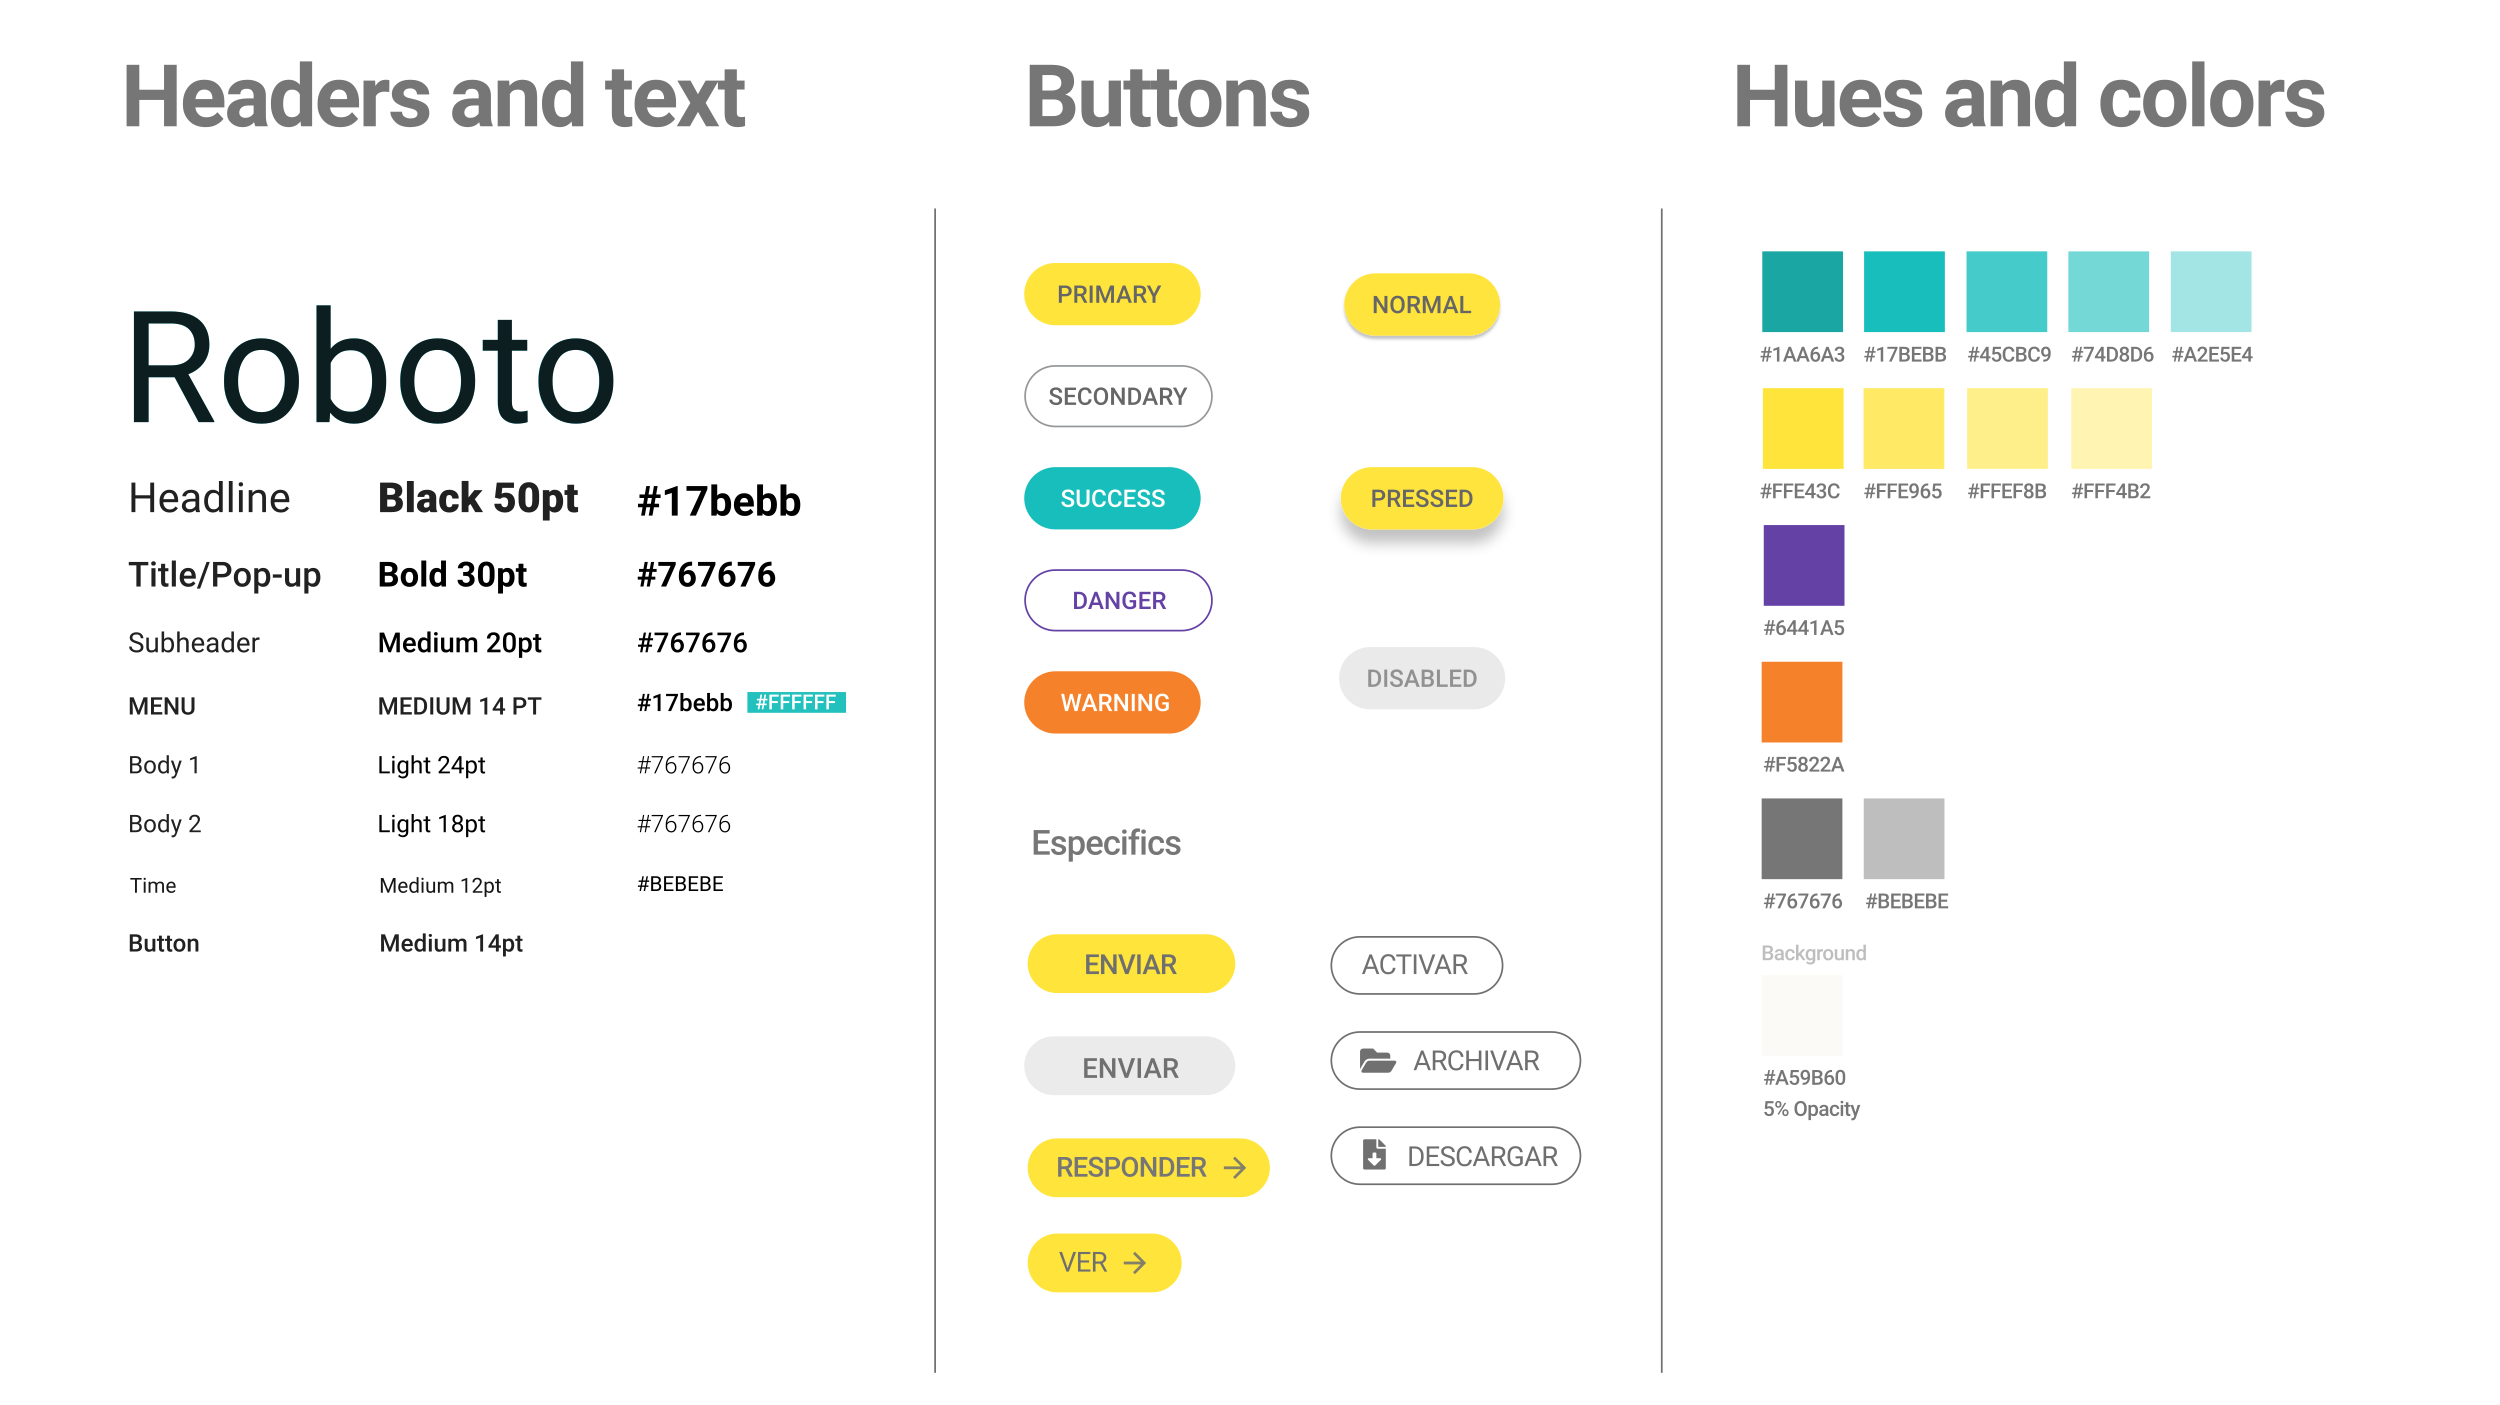
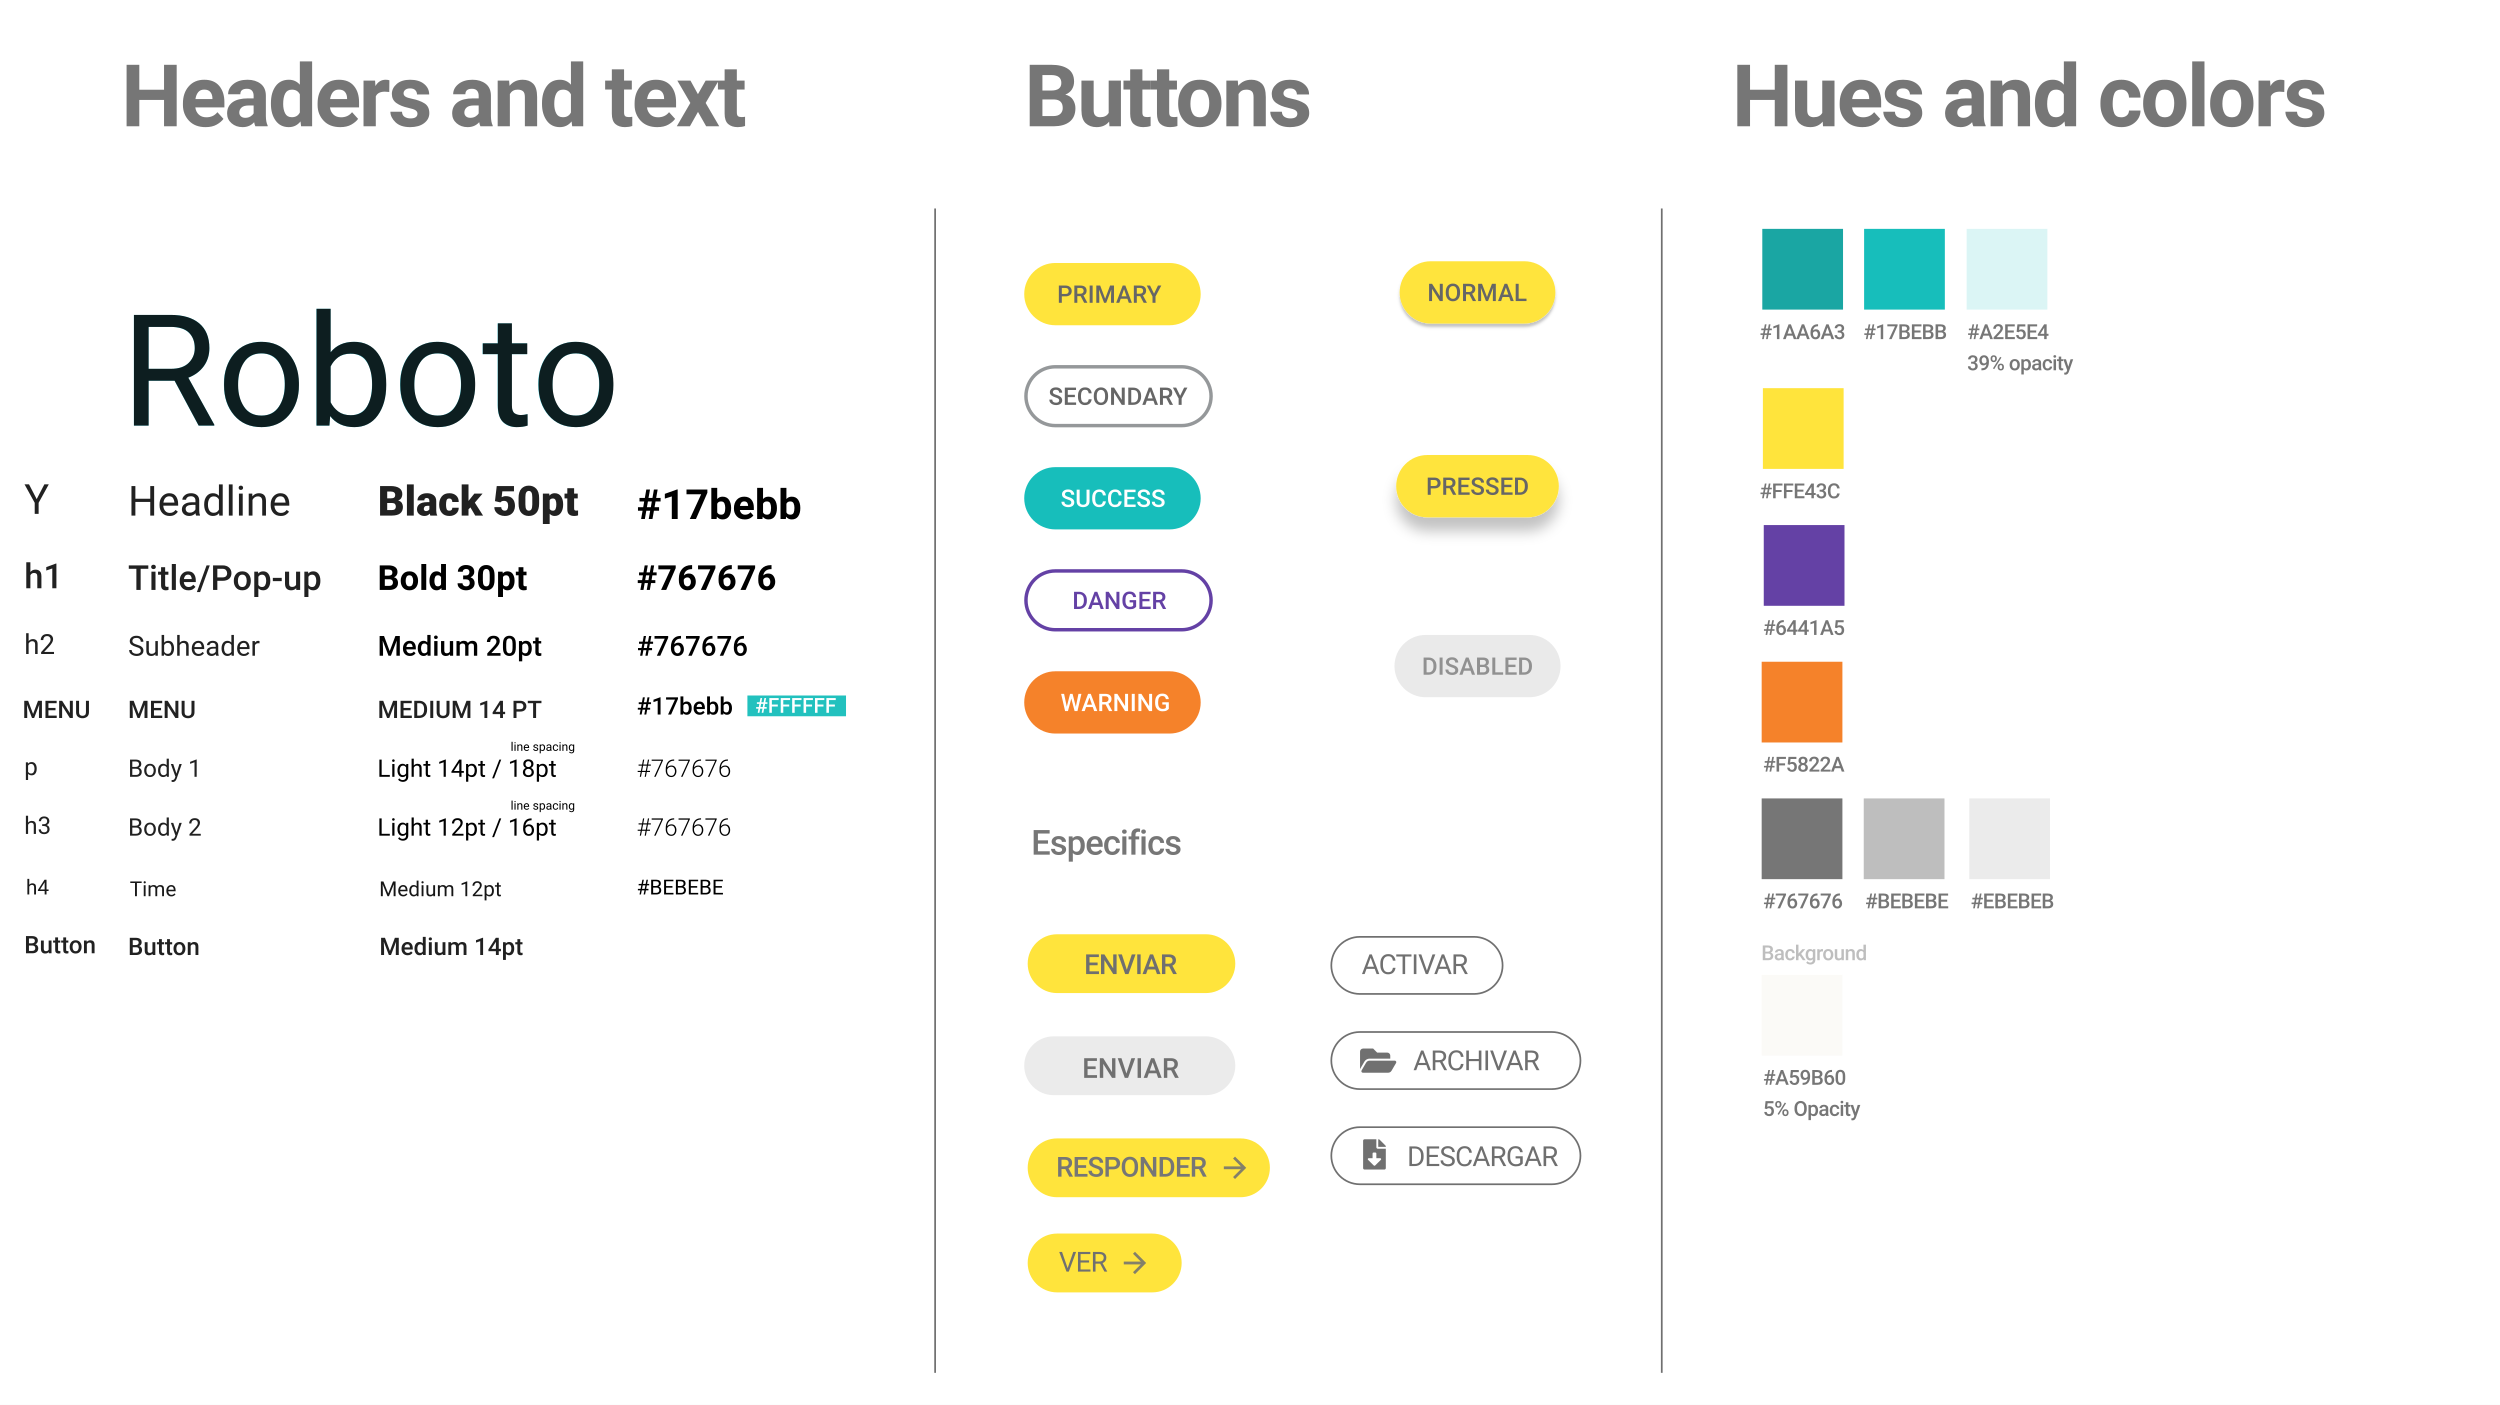
<svg xmlns="http://www.w3.org/2000/svg" viewBox="0 0 1445 812">
  <defs>
    <style>
      .cls-1 {
        clip-path: url(#clip-Estilos_Web);
      }

      .cls-2 {
        fill: #ffe43c;
      }

      .cls-3 {
        fill: #17bebb;
      }

      .cls-4 {
        fill: #1aa6a3;
      }

-       .cls-5 {
-         fill: #ffe965;
-       }
- 
-       .cls-17, .cls-6 {
+       .cls-17, .cls-5 {
        fill: #6441a5;
      }

-       .cls-7 {
+       .cls-6 {
        fill: #f5822a;
      }

-       .cls-18, .cls-51, .cls-52, .cls-54, .cls-8 {
+       .cls-18, .cls-47, .cls-48, .cls-50, .cls-7 {
        fill: #767676;
      }

-       .cls-55, .cls-9 {
+       .cls-51, .cls-8 {
        fill: #bebebe;
+       }
+ 
+       .cls-9 {
+         fill: #ebebeb;
      }

      .cls-10 {
        fill: rgba(165,155,96,0.05);
      }

      .cls-11 {
        fill: rgba(153,153,153,0.2);
      }

-       .cls-12, .cls-13, .cls-14, .cls-17, .cls-24, .cls-26, .cls-31, .cls-36, .cls-39 {
+       .cls-12, .cls-13, .cls-14, .cls-17, .cls-24, .cls-26, .cls-32, .cls-37, .cls-40 {
        font-size: 14px;
      }

-       .cls-12, .cls-13, .cls-14, .cls-17, .cls-18, .cls-24, .cls-27, .cls-33, .cls-36, .cls-38, .cls-47, .cls-49, .cls-52, .cls-54, .cls-55 {
+       .cls-12, .cls-13, .cls-14, .cls-17, .cls-18, .cls-24, .cls-28, .cls-34, .cls-37, .cls-39, .cls-44, .cls-45, .cls-48, .cls-50, .cls-51 {
        font-family: Roboto-Medium, Roboto;
        font-weight: 500;
      }

      .cls-12 {
        opacity: 0.38;
      }

      .cls-13 {
        fill: #666;
      }

-       .cls-14, .cls-38, .cls-57 {
+       .cls-14, .cls-39, .cls-53 {
        fill: #fff;
      }

      .cls-15, .cls-16, .cls-19, .cls-21 {
        fill: none;
      }

      .cls-15 {
        stroke: #95989a;
      }

+       .cls-15, .cls-16 {
+         stroke-width: 2px;
+       }
+ 
      .cls-16 {
        stroke: #6441a5;
      }

-       .cls-18, .cls-22, .cls-27, .cls-32, .cls-47, .cls-49, .cls-50 {
+       .cls-18, .cls-22, .cls-28, .cls-33, .cls-44, .cls-45, .cls-46 {
        font-size: 16px;
      }

-       .cls-18, .cls-22, .cls-47, .cls-50, .cls-51, .cls-52, .cls-54, .cls-55 {
+       .cls-18, .cls-22, .cls-44, .cls-46, .cls-47, .cls-48, .cls-50, .cls-51 {
        letter-spacing: -0.028em;
      }

-       .cls-20, .cls-23, .cls-49, .cls-50 {
+       .cls-20, .cls-23, .cls-45, .cls-46 {
        fill: #707070;
      }

      .cls-20 {
        fill-rule: evenodd;
        opacity: 0.87;
      }

      .cls-21 {
        stroke: #707070;
      }

-       .cls-22, .cls-47 {
+       .cls-22, .cls-44 {
        fill: #6f6f6f;
      }

-       .cls-22, .cls-25, .cls-26, .cls-30, .cls-31, .cls-32, .cls-34, .cls-40, .cls-42, .cls-50 {
+       .cls-22, .cls-25, .cls-26, .cls-27, .cls-31, .cls-32, .cls-33, .cls-35, .cls-41, .cls-43, .cls-46 {
        font-family: Roboto-Regular, Roboto;
      }

-       .cls-24, .cls-29, .cls-31, .cls-32, .cls-33, .cls-34, .cls-42 {
+       .cls-24, .cls-30, .cls-32, .cls-33, .cls-34, .cls-35, .cls-43 {
        fill: rgba(0,0,0,0.87);
      }

      .cls-25 {
        fill: #161616;
      }

-       .cls-25, .cls-30, .cls-38, .cls-40, .cls-54, .cls-55 {
+       .cls-25, .cls-31, .cls-39, .cls-41, .cls-50, .cls-51 {
        font-size: 12px;
      }

-       .cls-28, .cls-33, .cls-52 {
+       .cls-27 {
+         font-size: 7px;
+       }
+ 
+       .cls-29, .cls-34, .cls-48 {
        font-size: 20px;
      }

-       .cls-28, .cls-35, .cls-51 {
+       .cls-29, .cls-36, .cls-47 {
        font-family: Roboto-Bold, Roboto;
        font-weight: 700;
      }

-       .cls-29, .cls-34, .cls-35 {
+       .cls-30, .cls-35, .cls-36 {
        font-size: 24px;
      }

-       .cls-29 {
+       .cls-30 {
        font-family: Roboto-Black, Roboto;
        font-weight: 800;
      }

-       .cls-30 {
+       .cls-31 {
        fill: #191919;
      }

-       .cls-37 {
+       .cls-38 {
        fill: #22c1be;
      }

-       .cls-39 {
+       .cls-40 {
        font-family: Roboto-Light, Roboto;
        font-weight: 300;
      }

-       .cls-41 {
+       .cls-42 {
        fill: #66e8f7;
      }

-       .cls-42 {
+       .cls-43 {
        font-size: 90px;
      }

-       .cls-43 {
-         fill: #ffef8b;
-       }
- 
-       .cls-44 {
-         fill: #fff4b2;
-       }
- 
-       .cls-45 {
-         fill: #45cbc9;
-       }
- 
-       .cls-46 {
-         fill: #74d8d6;
-       }
- 
-       .cls-48 {
-         fill: #ebebeb;
-       }
- 
-       .cls-51 {
+       .cls-47 {
        font-size: 50px;
      }

-       .cls-53 {
-         fill: #a2e5e4;
-       }
- 
-       .cls-56 {
+       .cls-49 {
+         fill: rgba(162,229,228,0.39);
+       }
+ 
+       .cls-52 {
        stroke: none;
      }

-       .cls-58 {
+       .cls-54 {
        filter: url(#Rectangle_182);
      }

-       .cls-59 {
+       .cls-55 {
        filter: url(#Rectangle_179);
      }
    </style>
-     <filter id="Rectangle_179" x="763" y="266" width="118" height="60" filterUnits="userSpaceOnUse">
+     <filter id="Rectangle_179" x="795" y="259" width="118" height="60" filterUnits="userSpaceOnUse">
      <feOffset dy="8" input="SourceAlpha" />
      <feGaussianBlur stdDeviation="4" result="blur" />
      <feFlood flood-opacity="0.239" />
      <feComposite operator="in" in2="blur" />
      <feComposite in="SourceGraphic" />
    </filter>
-     <filter id="Rectangle_182" x="774" y="157" width="96" height="42" filterUnits="userSpaceOnUse">
+     <filter id="Rectangle_182" x="806" y="150" width="96" height="42" filterUnits="userSpaceOnUse">
      <feOffset dy="2" input="SourceAlpha" />
      <feGaussianBlur stdDeviation="1" result="blur-2" />
      <feFlood flood-opacity="0.239" />
      <feComposite operator="in" in2="blur-2" />
      <feComposite in="SourceGraphic" />
    </filter>
    <clipPath id="clip-Estilos_Web">
      <rect width="1445" height="812" />
    </clipPath>
  </defs>
  <g id="Estilos_Web" data-name="Estilos Web" class="cls-1">
-     <rect class="cls-57" width="1445" height="812" />
-     <rect id="primary_" data-name="primary " class="cls-2" width="46.665" height="46.665" transform="translate(1065.614 224.36) rotate(90)" />
-     <rect id="succcess" class="cls-3" width="46.665" height="46.665" transform="translate(1124.122 145.285) rotate(90)" />
-     <rect id="succcess-2" data-name="succcess" class="cls-4" width="46.665" height="46.665" transform="translate(1065.272 145.285) rotate(90)" />
-     <rect id="succcess-3" data-name="succcess" class="cls-5" width="46.665" height="46.665" transform="translate(1123.815 224.36) rotate(90)" />
-     <rect id="danger" class="cls-6" width="46.665" height="46.665" transform="translate(1019.452 303.487)" />
-     <rect id="warning" class="cls-7" width="46.665" height="46.665" transform="translate(1018.245 382.487)" />
-     <rect id="warning-2" data-name="warning" class="cls-8" width="46.665" height="46.665" transform="translate(1018.245 461.487)" />
-     <rect id="warning-3" data-name="warning" class="cls-9" width="46.665" height="46.665" transform="translate(1077.245 461.487)" />
-     <rect id="warning-4" data-name="warning" class="cls-10" width="46.665" height="46.665" transform="translate(1018.245 563.487)" />
-     <g id="Disabled_Raised_Light" data-name="Disabled Raised Light" transform="translate(508 -87)">
+     <rect class="cls-53" width="1445" height="812" />
+     <rect id="primary_" data-name="primary " class="cls-2" width="46.665" height="46.665" transform="translate(1065.613 224.36) rotate(90)" />
+     <rect id="succcess" class="cls-3" width="46.665" height="46.665" transform="translate(1124.123 132.285) rotate(90)" />
+     <rect id="succcess-2" data-name="succcess" class="cls-4" width="46.665" height="46.665" transform="translate(1065.273 132.285) rotate(90)" />
+     <rect id="danger" class="cls-5" width="46.665" height="46.665" transform="translate(1019.453 303.487)" />
+     <rect id="warning" class="cls-6" width="46.665" height="46.665" transform="translate(1018.246 382.487)" />
+     <rect id="warning-2" data-name="warning" class="cls-7" width="46.665" height="46.665" transform="translate(1018.246 461.487)" />
+     <rect id="warning-3" data-name="warning" class="cls-8" width="46.665" height="46.665" transform="translate(1077.246 461.487)" />
+     <rect id="warning-4" data-name="warning" class="cls-9" width="46.665" height="46.665" transform="translate(1138.246 461.487)" />
+     <rect id="warning-5" data-name="warning" class="cls-10" width="46.665" height="46.665" transform="translate(1018.246 563.487)" />
+     <g id="Disabled_Raised_Light" data-name="Disabled Raised Light" transform="translate(540 -94)">
      <rect id="Rectangle_183" data-name="Rectangle 183" class="cls-11" width="96" height="36" rx="18" transform="translate(266 461)" />
      <text id="Disabled" class="cls-12" transform="translate(314 484)">
        <tspan x="-32.167" y="0">DISABLED</tspan>
      </text>
    </g>
-     <g id="Pressed_Raised_Light" data-name="Pressed Raised Light" transform="translate(506 -87)">
-       <g class="cls-59" transform="matrix(1, 0, 0, 1, -506, 87)">
-         <rect id="Rectangle_179-2" data-name="Rectangle 179" class="cls-2" width="94" height="36" rx="18" transform="translate(775 270)" />
+     <g id="Pressed_Raised_Light" data-name="Pressed Raised Light" transform="translate(538 -94)">
+       <g class="cls-55" transform="matrix(1, 0, 0, 1, -538, 94)">
+         <rect id="Rectangle_179-2" data-name="Rectangle 179" class="cls-2" width="94" height="36" rx="18" transform="translate(807 263)" />
      </g>
      <text id="Pressed" class="cls-13" transform="translate(316 380)">
        <tspan x="-29.781" y="0">PRESSED</tspan>
      </text>
    </g>
-     <g id="Normal_Raised_Light" data-name="Normal Raised Light" transform="translate(510 -92)">
-       <g class="cls-58" transform="matrix(1, 0, 0, 1, -510, 92)">
-         <rect id="Rectangle_182-2" data-name="Rectangle 182" class="cls-2" width="90" height="36" rx="18" transform="translate(777 158)" />
+     <g id="Normal_Raised_Light" data-name="Normal Raised Light" transform="translate(542 -99)">
+       <g class="cls-54" transform="matrix(1, 0, 0, 1, -542, 99)">
+         <rect id="Rectangle_182-2" data-name="Rectangle 182" class="cls-2" width="90" height="36" rx="18" transform="translate(809 151)" />
      </g>
      <text id="Normal" class="cls-13" transform="translate(283 273)">
        <tspan x="0" y="0">NORMAL</tspan>
      </text>
    </g>
    <g id="Normal_Raised_Light-2" data-name="Normal Raised Light" transform="translate(325 -98)">
      <rect id="Rectangle_182-3" data-name="Rectangle 182" class="cls-2" width="102" height="36" rx="18" transform="translate(267 250)" />
      <text id="Normal-2" data-name="Normal" class="cls-13" transform="translate(286 273)">
        <tspan x="0" y="0">PRIMARY</tspan>
      </text>
    </g>
    <g id="Normal_Raised_Light-3" data-name="Normal Raised Light" transform="translate(325 20)">
      <rect id="Rectangle_182-4" data-name="Rectangle 182" class="cls-3" width="102" height="36" rx="18" transform="translate(267 250)" />
      <text id="Normal-3" data-name="Normal" class="cls-14" transform="translate(288 273)">
        <tspan x="0" y="0">SUCCESS</tspan>
      </text>
    </g>
    <g id="Normal_Raised_Light-4" data-name="Normal Raised Light" transform="translate(325 138)">
-       <rect id="Rectangle_182-5" data-name="Rectangle 182" class="cls-7" width="102" height="36" rx="18" transform="translate(267 250)" />
+       <rect id="Rectangle_182-5" data-name="Rectangle 182" class="cls-6" width="102" height="36" rx="18" transform="translate(267 250)" />
      <text id="Normal-4" data-name="Normal" class="cls-14" transform="translate(288 273)">
        <tspan x="0" y="0">WARNING</tspan>
      </text>
    </g>
    <g id="Normal_Raised_Light-5" data-name="Normal Raised Light" transform="translate(325 -39)">
      <g id="Rectangle_182-6" data-name="Rectangle 182" class="cls-15" transform="translate(267 250)">
-         <rect class="cls-56" width="109" height="36" rx="18" />
-         <rect class="cls-19" x="0.5" y="0.5" width="108" height="35" rx="17.5" />
+         <rect class="cls-52" width="109" height="36" rx="18" />
+         <rect class="cls-19" x="1" y="1" width="107" height="34" rx="17" />
      </g>
      <text id="Normal-5" data-name="Normal" class="cls-13" transform="translate(281 273)">
        <tspan x="0" y="0">SECONDARY</tspan>
      </text>
    </g>
    <g id="Normal_Raised_Light-6" data-name="Normal Raised Light" transform="translate(325 79)">
      <g id="Rectangle_182-7" data-name="Rectangle 182" class="cls-16" transform="translate(267 250)">
-         <rect class="cls-56" width="109" height="36" rx="18" />
-         <rect class="cls-19" x="0.5" y="0.5" width="108" height="35" rx="17.5" />
+         <rect class="cls-52" width="109" height="36" rx="18" />
+         <rect class="cls-19" x="1" y="1" width="107" height="34" rx="17" />
      </g>
      <text id="Normal-6" data-name="Normal" class="cls-17" transform="translate(322 273)">
        <tspan x="-27.221" y="0">DANGER</tspan>
      </text>
    </g>
    <g id="responder" transform="translate(-311.156 9)">
      <g id="Group_69" data-name="Group 69" transform="translate(905.156 649)">
        <g id="Group_67" data-name="Group 67" transform="translate(0)">
          <rect id="Rectangle_243" data-name="Rectangle 243" class="cls-2" width="140" height="34" rx="17" />
        </g>
        <text id="RESPONDER-2" data-name="RESPONDER" class="cls-18" transform="translate(16.414 7.117)">
          <tspan x="0" y="15">RESPONDER</tspan>
        </text>
      </g>
      <g id="ic_arrow_forward" transform="translate(1012.999 654)">
        <rect id="rectangle" class="cls-19" width="24" height="24" />
        <path id="path" class="cls-20" d="M10.465,4,9.334,5.131l4.526,4.526H4v1.616h9.859L9.334,15.8l1.131,1.131,6.465-6.465Z" transform="translate(1.535 1.535)" />
      </g>
    </g>
    <g id="descargar" transform="translate(-99 -80)">
      <g id="Rectangle_245" data-name="Rectangle 245" class="cls-21" transform="translate(868 731)">
-         <rect class="cls-56" width="145" height="34" rx="17" />
+         <rect class="cls-52" width="145" height="34" rx="17" />
        <rect class="cls-19" x="0.5" y="0.5" width="144" height="33" rx="16.5" />
      </g>
      <text id="DESCARGAR-2" data-name="DESCARGAR" class="cls-22" transform="translate(956 754)">
        <tspan x="-43.707" y="0">DESCARGAR</tspan>
      </text>
      <path id="file-download-solid" class="cls-23" d="M7.655,4.648V0H.82A.818.818,0,0,0,0,.82V16.677a.818.818,0,0,0,.82.82H12.3a.818.818,0,0,0,.82-.82V5.468H8.475A.823.823,0,0,1,7.655,4.648Zm2.613,7.223-3.3,3.27a.583.583,0,0,1-.822,0l-3.3-3.27a.547.547,0,0,1,.384-.935H5.468V8.2a.547.547,0,0,1,.547-.547H7.108a.547.547,0,0,1,.547.547v2.734H9.883a.547.547,0,0,1,.385.935Zm2.616-8.283L9.538.239A.82.82,0,0,0,8.957,0H8.749V4.374h4.374V4.166A.818.818,0,0,0,12.884,3.588Z" transform="translate(886.877 738.503)" />
    </g>
-     <g id="typography_size" data-name="typography size" transform="translate(4 136)">
+     <g id="typography_size" data-name="typography size" transform="translate(4 138)">
      <text id="MEDIUM_14PT" data-name="MEDIUM 14PT" class="cls-24" transform="translate(215.257 401)">
        <tspan x="0" y="13">Medium 14pt</tspan>
      </text>
      <text id="Regular_12pt" data-name="Regular 12pt" class="cls-25" transform="translate(215.157 380)">
        <tspan x="0" y="0">Medium 12pt</tspan>
      </text>
      <text id="Regular_14pt" data-name="Regular 14pt" class="cls-26" transform="translate(214.128 311)">
-         <tspan x="0" y="0">Light 24pt</tspan>
+         <tspan x="0" y="0">Light 14pt / 18pt</tspan>
+       </text>
+       <text id="Regular_14pt-2" data-name="Regular 14pt" class="cls-27" transform="translate(291.128 296)">
+         <tspan x="0" y="0">line spacing</tspan>
+       </text>
+       <text id="Regular_14pt-3" data-name="Regular 14pt" class="cls-27" transform="translate(291.128 330)">
+         <tspan x="0" y="0">line spacing</tspan>
      </text>
      <text id="Medium_14pt-2" data-name="Medium 14pt" class="cls-24" transform="translate(214.252 277)">
        <tspan x="0" y="0">MEDIUM 14 PT</tspan>
      </text>
-       <text id="Regular_16pt" data-name="Regular 16pt" class="cls-27" transform="translate(214.252 241)">
+       <text id="Regular_16pt" data-name="Regular 16pt" class="cls-28" transform="translate(214.252 241)">
        <tspan x="0" y="0">Medium 20pt</tspan>
      </text>
-       <text id="Medium_20pt" data-name="Medium 20pt" class="cls-28" transform="translate(214.219 203)">
+       <text id="Medium_20pt" data-name="Medium 20pt" class="cls-29" transform="translate(214.219 203)">
        <tspan x="0" y="0">Bold 30pt</tspan>
      </text>
-       <text id="Regular_24pt" data-name="Regular 24pt" class="cls-29" transform="translate(214.381 160)">
+       <text id="Regular_24pt" data-name="Regular 24pt" class="cls-30" transform="translate(214.381 160)">
        <tspan x="0" y="0">Black 50pt </tspan>
      </text>
      <text id="BUTTON" class="cls-24" transform="translate(70 401)">
        <tspan x="0" y="13">Button</tspan>
      </text>
-       <text id="Caption" class="cls-30" transform="translate(71 380)">
+       <text id="Caption" class="cls-31" transform="translate(71 380)">
        <tspan x="0" y="0">Time</tspan>
      </text>
-       <text id="Body_1" data-name="Body 1" class="cls-31" transform="translate(70 311)">
+       <text id="Body_1" data-name="Body 1" class="cls-32" transform="translate(70 311)">
        <tspan x="0" y="0">Body 1</tspan>
      </text>
      <text id="Body_2_Menu" data-name="Body 2 / Menu" class="cls-24" transform="translate(70 277)">
        <tspan x="0" y="0">MENU</tspan>
      </text>
-       <text id="Subheader" class="cls-32" transform="translate(70 241)">
+       <text id="Subheader" class="cls-33" transform="translate(70 241)">
        <tspan x="0" y="0">Subheader</tspan>
      </text>
-       <text id="Title" class="cls-33" transform="translate(70 203)">
+       <text id="Title" class="cls-34" transform="translate(70 203)">
        <tspan x="0" y="0">Title/Pop-up</tspan>
      </text>
-       <text id="Headline" class="cls-34" transform="translate(70 160)">
+       <text id="Headline" class="cls-35" transform="translate(70 160)">
        <tspan x="0" y="0">Headline</tspan>
      </text>
-       <text id="_17bebb" data-name="#17bebb" class="cls-35" transform="translate(364 139)">
+       <text id="_17bebb" data-name="#17bebb" class="cls-36" transform="translate(364 139)">
        <tspan x="0" y="23">#17bebb</tspan>
      </text>
-       <text id="_767676" data-name="#767676" class="cls-27" transform="translate(364 226)">
+       <text id="_767676" data-name="#767676" class="cls-28" transform="translate(364 226)">
        <tspan x="0" y="15">#767676</tspan>
      </text>
-       <text id="_767676-2" data-name="#767676" class="cls-28" transform="translate(364 184)">
+       <text id="_767676-2" data-name="#767676" class="cls-29" transform="translate(364 184)">
        <tspan x="0" y="19">#767676</tspan>
      </text>
-       <text id="_17bebb-2" data-name="#17bebb" class="cls-36" transform="translate(364 262)">
+       <text id="_17bebb-2" data-name="#17bebb" class="cls-37" transform="translate(364 262)">
        <tspan x="0" y="13">#17bebb</tspan>
      </text>
-       <rect id="Rectangle_246" data-name="Rectangle 246" class="cls-37" width="57" height="12" transform="translate(428 264)" />
-       <text id="_FFFFFF" data-name="#FFFFFF" class="cls-38" transform="translate(432.471 263)">
+       <rect id="Rectangle_246" data-name="Rectangle 246" class="cls-38" width="57" height="12" transform="translate(428 264)" />
+       <text id="_FFFFFF" data-name="#FFFFFF" class="cls-39" transform="translate(432.471 263)">
        <tspan x="0" y="11">#FFFFFF</tspan>
      </text>
-       <text id="_767676-3" data-name="#767676" class="cls-39" transform="translate(364 298)">
+       <text id="_767676-3" data-name="#767676" class="cls-40" transform="translate(364 298)">
        <tspan x="0" y="13">#767676</tspan>
      </text>
-       <text id="_BEBEBE" data-name="#BEBEBE" class="cls-40" transform="translate(364 368)">
+       <text id="_BEBEBE" data-name="#BEBEBE" class="cls-41" transform="translate(364 368)">
        <tspan x="0" y="11">#BEBEBE</tspan>
      </text>
      <g id="Roboto" transform="translate(66 22)">
-         <path id="Roboto_Cyan" data-name="Roboto Cyan" class="cls-41" d="M30.894-25.884H15.864V0H7.383V-63.984H28.564q10.811,0,16.633,4.922t5.823,14.326a17.225,17.225,0,0,1-3.23,10.415A19.281,19.281,0,0,1,38.8-27.686L53.833-.527V0H44.78Zm-15.029-6.9H28.828q6.284,0,10-3.252a10.987,10.987,0,0,0,3.713-8.7q0-5.933-3.538-9.1T28.784-57.041H15.864Zm43.55,8.569a28.085,28.085,0,0,1,2.747-12.568A20.489,20.489,0,0,1,69.807-45.4a20.815,20.815,0,0,1,11.184-3.032q9.712,0,15.71,6.724t6,17.886v.571a28.329,28.329,0,0,1-2.659,12.458,20.188,20.188,0,0,1-7.6,8.591A21.054,21.054,0,0,1,81.079.879q-9.668,0-15.667-6.724t-6-17.8Zm8.174.967q0,7.91,3.669,12.7a11.743,11.743,0,0,0,9.822,4.79,11.673,11.673,0,0,0,9.844-4.856q3.647-4.856,3.647-13.6,0-7.822-3.713-12.678a11.805,11.805,0,0,0-9.866-4.856,11.674,11.674,0,0,0-9.712,4.79Q67.588-32.168,67.588-23.247Zm85.562,0q0,10.9-5.01,17.512A16.007,16.007,0,0,1,134.692.879q-9.009,0-13.931-6.372L120.366,0H112.9V-67.5h8.13v25.181q4.922-6.108,13.579-6.108a16.1,16.1,0,0,1,13.6,6.548q4.944,6.548,4.944,17.93Zm-8.13-.923q0-8.306-3.208-12.832a10.62,10.62,0,0,0-9.229-4.526q-8.042,0-11.558,7.471v20.566q3.735,7.471,11.646,7.471a10.561,10.561,0,0,0,9.1-4.526Q145.02-15.073,145.02-24.17Zm16.216-.044a28.085,28.085,0,0,1,2.747-12.568,20.489,20.489,0,0,1,7.646-8.613,20.815,20.815,0,0,1,11.184-3.032q9.712,0,15.71,6.724t6,17.886v.571a28.329,28.329,0,0,1-2.659,12.458,20.188,20.188,0,0,1-7.6,8.591A21.054,21.054,0,0,1,182.9.879q-9.668,0-15.667-6.724t-6-17.8Zm8.174.967q0,7.91,3.669,12.7a11.743,11.743,0,0,0,9.822,4.79,11.673,11.673,0,0,0,9.844-4.856q3.647-4.856,3.647-13.6,0-7.822-3.713-12.678a11.805,11.805,0,0,0-9.866-4.856,11.674,11.674,0,0,0-9.712,4.79Q169.409-32.168,169.409-23.247Zm56.338-35.815v11.514h8.877v6.284h-8.877v29.487a6.586,6.586,0,0,0,1.187,4.285q1.187,1.428,4.043,1.428a19.683,19.683,0,0,0,3.867-.527V0a23.569,23.569,0,0,1-6.24.879q-5.449,0-8.218-3.3t-2.769-9.36V-41.265H208.96v-6.284h8.657V-59.062Zm15.337,34.849a28.085,28.085,0,0,1,2.747-12.568,20.489,20.489,0,0,1,7.646-8.613,20.815,20.815,0,0,1,11.184-3.032q9.712,0,15.71,6.724t6,17.886v.571a28.329,28.329,0,0,1-2.659,12.458,20.188,20.188,0,0,1-7.6,8.591A21.054,21.054,0,0,1,262.749.879q-9.668,0-15.667-6.724t-6-17.8Zm8.174.967q0,7.91,3.669,12.7a11.743,11.743,0,0,0,9.822,4.79,11.673,11.673,0,0,0,9.844-4.856q3.647-4.856,3.647-13.6,0-7.822-3.713-12.678a11.805,11.805,0,0,0-9.866-4.856,11.674,11.674,0,0,0-9.712,4.79Q249.258-32.168,249.258-23.247Z" transform="translate(0 86)" />
-         <text id="Roboto-2" data-name="Roboto" class="cls-42" transform="translate(0 86)">
+         <path id="Roboto_Cyan" data-name="Roboto Cyan" class="cls-42" d="M30.894-25.884H15.864V0H7.383V-63.984H28.564q10.811,0,16.633,4.922t5.823,14.326a17.225,17.225,0,0,1-3.23,10.415A19.281,19.281,0,0,1,38.8-27.686L53.833-.527V0H44.78Zm-15.029-6.9H28.828q6.284,0,10-3.252a10.987,10.987,0,0,0,3.713-8.7q0-5.933-3.538-9.1T28.784-57.041H15.864Zm43.55,8.569a28.085,28.085,0,0,1,2.747-12.568A20.489,20.489,0,0,1,69.807-45.4a20.815,20.815,0,0,1,11.184-3.032q9.712,0,15.71,6.724t6,17.886v.571a28.329,28.329,0,0,1-2.659,12.458,20.188,20.188,0,0,1-7.6,8.591A21.054,21.054,0,0,1,81.079.879q-9.668,0-15.667-6.724t-6-17.8Zm8.174.967q0,7.91,3.669,12.7a11.743,11.743,0,0,0,9.822,4.79,11.673,11.673,0,0,0,9.844-4.856q3.647-4.856,3.647-13.6,0-7.822-3.713-12.678a11.805,11.805,0,0,0-9.866-4.856,11.674,11.674,0,0,0-9.712,4.79Q67.588-32.168,67.588-23.247Zm85.562,0q0,10.9-5.01,17.512A16.007,16.007,0,0,1,134.692.879q-9.009,0-13.931-6.372L120.366,0H112.9V-67.5h8.13v25.181q4.922-6.108,13.579-6.108a16.1,16.1,0,0,1,13.6,6.548q4.944,6.548,4.944,17.93Zm-8.13-.923q0-8.306-3.208-12.832a10.62,10.62,0,0,0-9.229-4.526q-8.042,0-11.558,7.471v20.566q3.735,7.471,11.646,7.471a10.561,10.561,0,0,0,9.1-4.526Q145.02-15.073,145.02-24.17Zm16.216-.044a28.085,28.085,0,0,1,2.747-12.568,20.489,20.489,0,0,1,7.646-8.613,20.815,20.815,0,0,1,11.184-3.032q9.712,0,15.71,6.724t6,17.886v.571a28.329,28.329,0,0,1-2.659,12.458,20.188,20.188,0,0,1-7.6,8.591A21.054,21.054,0,0,1,182.9.879q-9.668,0-15.667-6.724t-6-17.8Zm8.174.967q0,7.91,3.669,12.7a11.743,11.743,0,0,0,9.822,4.79,11.673,11.673,0,0,0,9.844-4.856q3.647-4.856,3.647-13.6,0-7.822-3.713-12.678a11.805,11.805,0,0,0-9.866-4.856,11.674,11.674,0,0,0-9.712,4.79Q169.409-32.168,169.409-23.247Zm56.338-35.815v11.514h8.877v6.284h-8.877v29.487a6.586,6.586,0,0,0,1.187,4.285q1.187,1.428,4.043,1.428a19.683,19.683,0,0,0,3.867-.527V0a23.569,23.569,0,0,1-6.24.879q-5.449,0-8.218-3.3t-2.769-9.36V-41.265H208.96v-6.284h8.657V-59.062Zm15.337,34.849a28.085,28.085,0,0,1,2.747-12.568,20.489,20.489,0,0,1,7.646-8.613,20.815,20.815,0,0,1,11.184-3.032q9.712,0,15.71,6.724t6,17.886v.571a28.329,28.329,0,0,1-2.659,12.458,20.188,20.188,0,0,1-7.6,8.591A21.054,21.054,0,0,1,262.749.879q-9.668,0-15.667-6.724t-6-17.8Zm8.174.967q0,7.91,3.669,12.7a11.743,11.743,0,0,0,9.822,4.79,11.673,11.673,0,0,0,9.844-4.856q3.647-4.856,3.647-13.6,0-7.822-3.713-12.678a11.805,11.805,0,0,0-9.866-4.856,11.674,11.674,0,0,0-9.712,4.79Q249.258-32.168,249.258-23.247Z" transform="translate(0 86)" />
+         <text id="Roboto-2" data-name="Roboto" class="cls-43" transform="translate(0 86)">
          <tspan x="0" y="0">Roboto</tspan>
        </text>
      </g>
-       <text id="Regular_14pt-2" data-name="Regular 14pt" class="cls-26" transform="translate(214.128 345)">
-         <tspan x="0" y="0">Light 18pt</tspan>
-       </text>
-       <text id="Body_1-2" data-name="Body 1" class="cls-31" transform="translate(70 345)">
+       <text id="Regular_14pt-4" data-name="Regular 14pt" class="cls-26" transform="translate(214.128 345)">
+         <tspan x="0" y="0">Light 12pt / 16pt</tspan>
+       </text>
+       <text id="Body_1-2" data-name="Body 1" class="cls-32" transform="translate(70 345)">
        <tspan x="0" y="0">Body 2</tspan>
      </text>
-       <text id="_767676-4" data-name="#767676" class="cls-39" transform="translate(364 332)">
+       <text id="_767676-4" data-name="#767676" class="cls-40" transform="translate(364 332)">
        <tspan x="0" y="13">#767676</tspan>
      </text>
-     </g>
-     <rect id="succcess-4" data-name="succcess" class="cls-43" width="46.665" height="46.665" transform="translate(1183.665 224.36) rotate(90)" />
-     <rect id="succcess-5" data-name="succcess" class="cls-44" width="46.665" height="46.665" transform="translate(1243.867 224.36) rotate(90)" />
-     <rect id="succcess-6" data-name="succcess" class="cls-45" width="46.665" height="46.665" transform="translate(1183.324 145.285) rotate(90)" />
-     <rect id="succcess-7" data-name="succcess" class="cls-46" width="46.665" height="46.665" transform="translate(1242.174 145.285) rotate(90)" />
+       <text id="BUTTON-2" data-name="BUTTON" class="cls-24" transform="translate(10 400)">
+         <tspan x="0" y="13">Button</tspan>
+       </text>
+       <text id="Caption-2" data-name="Caption" class="cls-31" transform="translate(11 379)">
+         <tspan x="0" y="0">h4</tspan>
+       </text>
+       <text id="Body_1-3" data-name="Body 1" class="cls-32" transform="translate(10 310)">
+         <tspan x="0" y="0">p</tspan>
+       </text>
+       <text id="Body_2_Menu-2" data-name="Body 2 / Menu" class="cls-24" transform="translate(9 277)">
+         <tspan x="0" y="0">MENU</tspan>
+       </text>
+       <text id="Subheader-2" data-name="Subheader" class="cls-33" transform="translate(10 240)">
+         <tspan x="0" y="0">h2</tspan>
+       </text>
+       <text id="Title-2" data-name="Title" class="cls-34" transform="translate(10 202)">
+         <tspan x="0" y="0">h1</tspan>
+       </text>
+       <text id="Headline-2" data-name="Headline" class="cls-35" transform="translate(10 159)">
+         <tspan x="0" y="0">Y</tspan>
+       </text>
+       <text id="Body_1-4" data-name="Body 1" class="cls-32" transform="translate(10 344)">
+         <tspan x="0" y="0">h3</tspan>
+       </text>
+     </g>
    <g id="Send" transform="translate(-268 -48)">
      <rect id="Rectangle_143" data-name="Rectangle 143" class="cls-2" width="120" height="34" rx="17" transform="translate(862 588)" />
-       <text id="ENVIAR" class="cls-47" transform="translate(921.515 611)">
+       <text id="ENVIAR" class="cls-44" transform="translate(921.515 611)">
        <tspan x="-26.912" y="0">ENVIAR</tspan>
      </text>
    </g>
    <g id="archivar_caso" data-name="archivar caso" transform="translate(-99 -91)">
      <g id="Rectangle_244" data-name="Rectangle 244" class="cls-21" transform="translate(868 687)">
-         <rect class="cls-56" width="145" height="34" rx="17" />
+         <rect class="cls-52" width="145" height="34" rx="17" />
        <rect class="cls-19" x="0.5" y="0.5" width="144" height="33" rx="16.5" />
      </g>
      <text id="ARCHIVAR_" data-name="ARCHIVAR " class="cls-22" transform="translate(954.196 709.586)">
        <tspan x="-38.375" y="0">ARCHIVAR </tspan>
      </text>
      <path id="folder-open-solid" class="cls-23" d="M20.845,72.3l-2.636,4.519A2.329,2.329,0,0,1,16.2,77.977H1.639a.874.874,0,0,1-.755-1.314L3.52,72.144a2.329,2.329,0,0,1,2.012-1.156H20.09A.874.874,0,0,1,20.845,72.3ZM5.532,69.824H17.471V68.076a1.747,1.747,0,0,0-1.747-1.747H9.9L7.571,64H1.747A1.747,1.747,0,0,0,0,65.747v10.12l2.514-4.31A3.506,3.506,0,0,1,5.532,69.824Z" transform="translate(885.102 633.068)" />
    </g>
    <g id="Group_74" data-name="Group 74" transform="translate(-178 108)">
      <g id="Group_73" data-name="Group 73" transform="translate(-297 -41)">
-         <rect id="Rectangle_248" data-name="Rectangle 248" class="cls-48" width="122" height="34" rx="17" transform="translate(1067 532)" />
-         <text id="ENVIAR-2" data-name="ENVIAR" class="cls-49" transform="translate(1098 541)">
+         <rect id="Rectangle_248" data-name="Rectangle 248" class="cls-9" width="122" height="34" rx="17" transform="translate(1067 532)" />
+         <text id="ENVIAR-2" data-name="ENVIAR" class="cls-45" transform="translate(1098 541)">
          <tspan x="2.477" y="15">ENVIAR</tspan>
        </text>
      </g>
    </g>
    <g id="Activar-caso" transform="translate(190 -101)">
      <g id="Rectangle_250" data-name="Rectangle 250" class="cls-21" transform="translate(579 642)">
-         <rect class="cls-56" width="100" height="34" rx="17" />
+         <rect class="cls-52" width="100" height="34" rx="17" />
        <rect class="cls-19" x="0.5" y="0.5" width="99" height="33" rx="16.5" />
      </g>
-       <text id="ACTIVAR" class="cls-50" transform="translate(597 649)">
+       <text id="ACTIVAR" class="cls-46" transform="translate(597 649)">
        <tspan x="0" y="15">ACTIVAR</tspan>
      </text>
    </g>
    <g id="Ver" transform="translate(18 119)">
      <rect id="Rectangle_249" data-name="Rectangle 249" class="cls-2" width="89" height="34" rx="17" transform="translate(576 594)" />
-       <text id="VER-2" data-name="VER" class="cls-50" transform="translate(594 601)">
+       <text id="VER-2" data-name="VER" class="cls-46" transform="translate(594 601)">
        <tspan x="0" y="15">VER</tspan>
      </text>
      <g id="ic_arrow_forward-2" data-name="ic_arrow_forward" transform="translate(626 599)">
        <rect id="rectangle-2" data-name="rectangle" class="cls-19" width="24" height="24" />
        <path id="path-2" data-name="path" class="cls-20" d="M10.465,4,9.334,5.131l4.526,4.526H4v1.616h9.859L9.334,15.8l1.131,1.131,6.465-6.465Z" transform="translate(1.535 1.535)" />
      </g>
    </g>
-     <text id="Buttons" class="cls-51" transform="translate(592 25)">
+     <text id="Buttons" class="cls-47" transform="translate(592 25)">
      <tspan x="0" y="48">Buttons</tspan>
    </text>
-     <text id="Headers_and_text" data-name="Headers and text" class="cls-51" transform="translate(70 25)">
+     <text id="Headers_and_text" data-name="Headers and text" class="cls-47" transform="translate(70 25)">
      <tspan x="0" y="48">Headers and text</tspan>
    </text>
-     <text id="Hues_and_colors" data-name="Hues and colors" class="cls-51" transform="translate(1001 25)">
+     <text id="Hues_and_colors" data-name="Hues and colors" class="cls-47" transform="translate(1001 25)">
      <tspan x="0" y="48">Hues and colors</tspan>
    </text>
-     <text id="Especifics" class="cls-52" transform="translate(596 475)">
+     <text id="Especifics" class="cls-48" transform="translate(596 475)">
      <tspan x="0" y="19">Especifics</tspan>
    </text>
-     <rect id="succcess-8" data-name="succcess" class="cls-53" width="46.665" height="46.665" transform="translate(1301.375 145.285) rotate(90)" />
-     <text id="_17BEBB-3" data-name="#17BEBB" class="cls-54" transform="translate(1077 209)">
+     <rect id="succcess-3" data-name="succcess" class="cls-49" width="46.665" height="46.665" transform="translate(1183.375 132.285) rotate(90)" />
+     <text id="_17BEBB-3" data-name="#17BEBB" class="cls-50" transform="translate(1077 196)">
      <tspan x="0" y="0">#17BEBB</tspan>
    </text>
-     <text id="_FFE965" data-name="#FFE965" class="cls-54" transform="translate(1077 288)">
-       <tspan x="0" y="0">#FFE965</tspan>
-     </text>
-     <text id="_74D8D6" data-name="#74D8D6" class="cls-54" transform="translate(1197 209)">
-       <tspan x="0" y="0">#74D8D6</tspan>
-     </text>
-     <text id="_FFF4B2" data-name="#FFF4B2" class="cls-54" transform="translate(1197 288)">
-       <tspan x="0" y="0">#FFF4B2</tspan>
-     </text>
-     <text id="_A2E5E4" data-name="#A2E5E4" class="cls-54" transform="translate(1255 209)">
+     <text id="_A2E5E4_39_opacity" data-name="#A2E5E4 39% opacity" class="cls-50" transform="translate(1137 196)">
      <tspan x="0" y="0">#A2E5E4</tspan>
-     </text>
-     <text id="_1AA6A3" data-name="#1AA6A3" class="cls-54" transform="translate(1017 209)">
+       <tspan x="0" y="18">39% opacity</tspan>
+     </text>
+     <text id="_1AA6A3" data-name="#1AA6A3" class="cls-50" transform="translate(1017 196)">
      <tspan x="0" y="0">#1AA6A3</tspan>
    </text>
-     <text id="_FFE43C" data-name="#FFE43C" class="cls-54" transform="translate(1017 288)">
+     <text id="_FFE43C" data-name="#FFE43C" class="cls-50" transform="translate(1017 288)">
      <tspan x="0" y="0">#FFE43C</tspan>
    </text>
-     <text id="_6441A5" data-name="#6441A5" class="cls-54" transform="translate(1019 367)">
+     <text id="_6441A5" data-name="#6441A5" class="cls-50" transform="translate(1019 367)">
      <tspan x="0" y="0">#6441A5</tspan>
    </text>
-     <text id="_F5822A" data-name="#F5822A" class="cls-54" transform="translate(1019 446)">
+     <text id="_F5822A" data-name="#F5822A" class="cls-50" transform="translate(1019 446)">
      <tspan x="0" y="0">#F5822A</tspan>
    </text>
-     <text id="_767676-5" data-name="#767676" class="cls-54" transform="translate(1019 525)">
+     <text id="_767676-5" data-name="#767676" class="cls-50" transform="translate(1019 525)">
      <tspan x="0" y="0">#767676</tspan>
    </text>
-     <text id="_BEBEBE-2" data-name="#BEBEBE" class="cls-54" transform="translate(1078 525)">
+     <text id="_BEBEBE-2" data-name="#BEBEBE" class="cls-50" transform="translate(1078 525)">
      <tspan x="0" y="0">#BEBEBE</tspan>
    </text>
-     <text id="_A59B60_5_Opacity_" data-name="#A59B60     5% Opacity  " class="cls-54" transform="translate(1019 627)">
+     <text id="_EBEBEB" data-name="#EBEBEB" class="cls-50" transform="translate(1139 525)">
+       <tspan x="0" y="0">#EBEBEB</tspan>
+     </text>
+     <text id="_A59B60_5_Opacity_" data-name="#A59B60     5% Opacity  " class="cls-50" transform="translate(1019 627)">
      <tspan x="0" y="0" xml:space="preserve">#A59B60    </tspan>
      <tspan x="0" y="18" xml:space="preserve">5% Opacity  </tspan>
    </text>
-     <text id="Background" class="cls-55" transform="translate(1018 555)">
+     <text id="Background" class="cls-51" transform="translate(1018 555)">
      <tspan x="0" y="0">Background</tspan>
-     </text>
-     <text id="_45CBC9" data-name="#45CBC9" class="cls-54" transform="translate(1137 209)">
-       <tspan x="0" y="0">#45CBC9</tspan>
-     </text>
-     <text id="_FFEF8B" data-name="#FFEF8B" class="cls-54" transform="translate(1137 288)">
-       <tspan x="0" y="0">#FFEF8B</tspan>
    </text>
    <line id="Line_54" data-name="Line 54" class="cls-21" y2="673" transform="translate(540.5 120.5)" />
    <line id="Line_55" data-name="Line 55" class="cls-21" y2="673" transform="translate(960.5 120.5)" />
  </g>
</svg>
